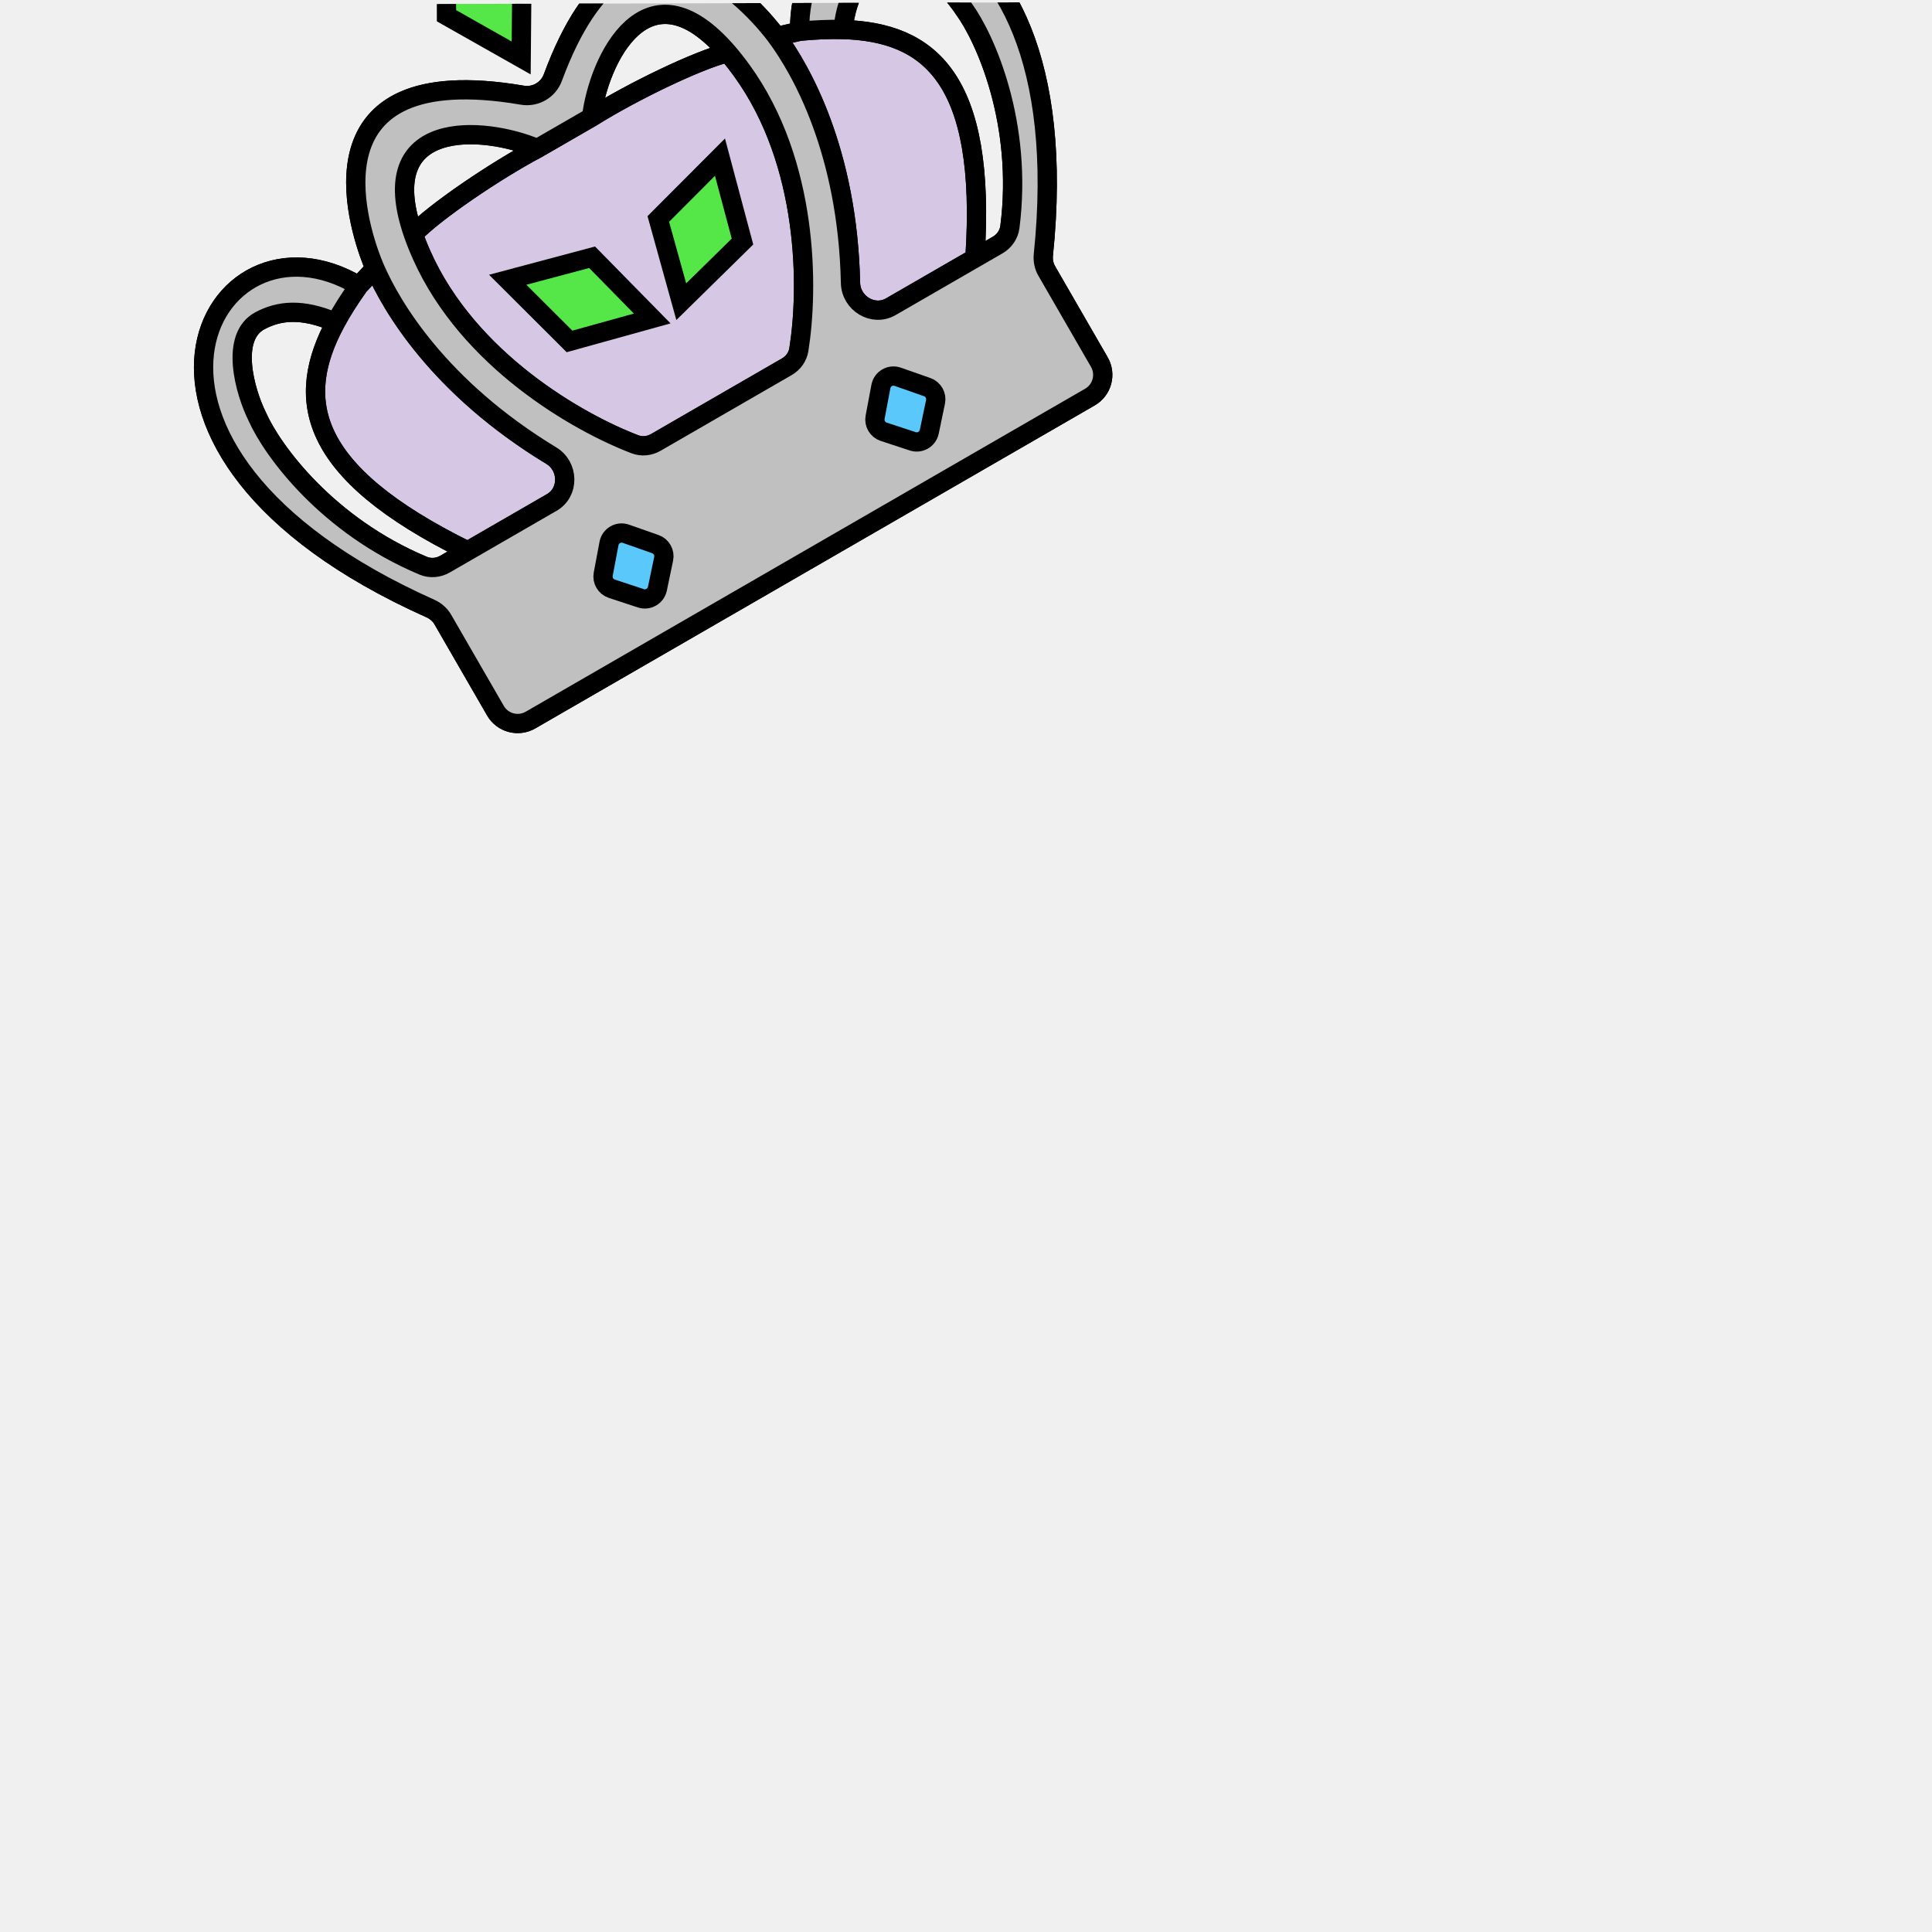
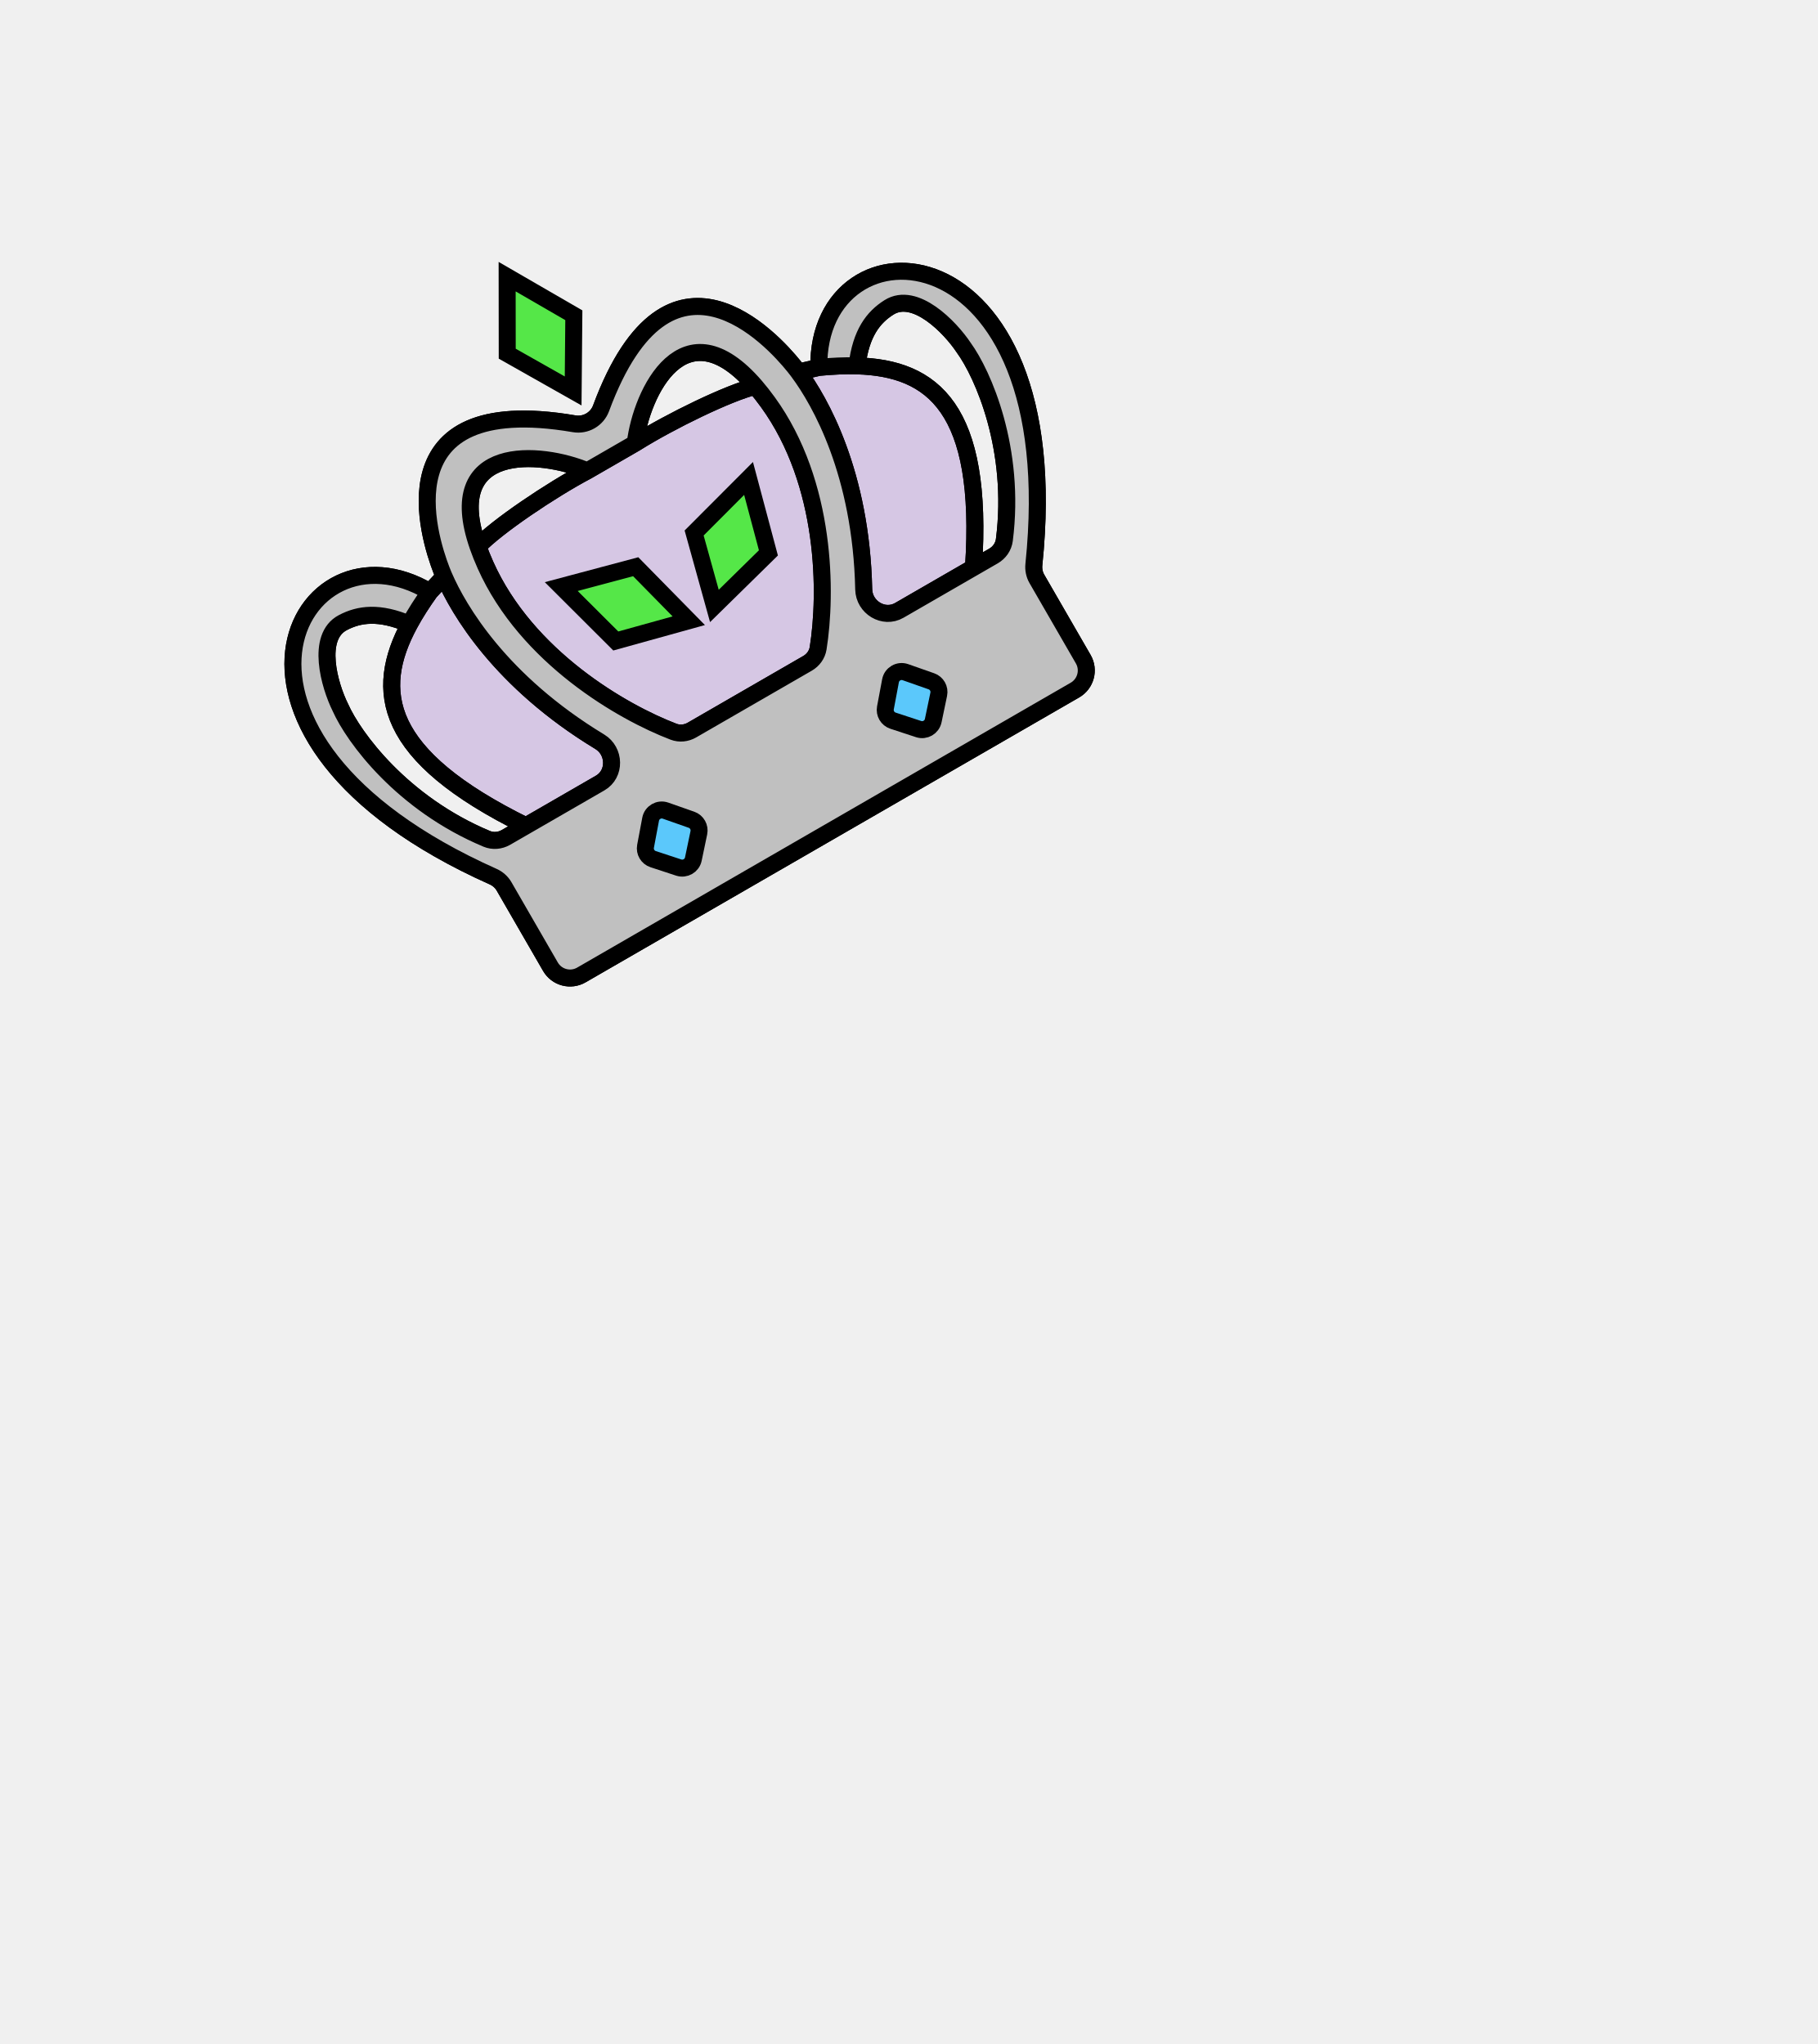
- <svg xmlns="http://www.w3.org/2000/svg" width="3009" height="3009" viewBox="0 0 3009 3009" fill="none">
-   <g clip-path="url(#clip0_4368_3910)">
+ <svg xmlns="http://www.w3.org/2000/svg" width="3209" height="3609" viewBox="-200 -600 3209 3609" fill="none">
+   <g>
    <path d="M656.976 397.833C729.684 560.419 898.892 657.555 988.947 691.965C999.609 696.039 1011.49 694.744 1021.38 689.037L1123.4 630.134L1225.42 571.232C1235.31 565.525 1242.37 555.881 1244.17 544.61C1259.4 449.415 1259.88 254.309 1155.43 110.049C1147.92 99.674 1140.57 90.355 1133.39 82.022C1086.33 93.519 983.502 143.479 921.377 182.482L879.055 206.917L836.733 231.351C771.893 265.652 677.215 329.719 643.727 364.728C647.351 375.116 651.747 386.14 656.976 397.833Z" fill="#D6C7E4" />
    <path d="M583.979 418.029L558.843 445.08C545.206 464.215 532.975 483.195 522.796 502.079C459.295 619.886 475.635 733.936 728.397 858.189L859.38 782.566C886.934 766.658 885.876 726.139 858.669 709.645C683.122 603.223 609.311 476.488 583.979 418.029Z" fill="#D6C7E4" />
    <path d="M1245.42 48.687L1209.42 56.929C1247.38 108.097 1320.23 235.387 1324.62 440.626C1325.3 472.435 1359.87 493.611 1387.42 477.702L1518.4 402.079C1537.18 121.054 1446.58 49.878 1312.8 45.969C1291.36 45.342 1268.81 46.444 1245.42 48.687Z" fill="#D6C7E4" />
    <path d="M583.979 418.029L558.843 445.08M728.397 858.19L859.38 782.566C886.934 766.658 885.876 726.139 858.669 709.645C683.122 603.223 609.311 476.488 583.979 418.029C583.979 418.029 464.717 155.176 702.767 140.491C733.427 138.6 770.015 140.825 813.549 148.26C833.849 151.726 853.862 140.172 861.01 120.858C876.338 79.44 892.705 46.641 909.673 21.034C1041.41 -177.781 1209.42 56.93 1209.42 56.93C1247.38 108.097 1320.23 235.387 1324.62 440.626C1325.3 472.435 1359.87 493.611 1387.42 477.702L1518.4 402.079M558.843 445.08C325.895 305.706 112.893 698.564 670.62 947.898C678.445 951.396 685.376 957.457 689.662 964.881C732.195 1038.55 757.104 1081.7 771.632 1106.86C782.675 1125.99 807.11 1132.5 826.237 1121.46L1261.86 869.954L1697.48 618.447C1716.61 607.404 1723.18 582.985 1712.14 563.857C1697.61 538.694 1672.7 495.551 1630.17 421.88C1625.88 414.456 1624.1 405.423 1624.98 396.897C1687.91 -210.775 1241.19 -222.74 1245.42 48.687M558.843 445.08C545.206 464.215 532.975 483.195 522.796 502.079M728.397 858.19L693.067 878.587C682.688 884.58 670.115 885.678 659.06 881.05C509.683 818.513 424.289 702.03 400.818 649.179C381.45 610.202 357.092 524.574 405.202 499.306C434.068 484.144 469.397 479.092 522.796 502.079M728.397 858.19C475.635 733.936 459.295 619.886 522.796 502.079M643.727 364.728C677.215 329.719 771.893 265.652 836.733 231.351L879.055 206.917L921.377 182.482C983.502 143.479 1086.33 93.519 1133.39 82.022M836.733 231.351C754.062 196.038 580.163 182.53 643.727 364.728M643.727 364.728C647.351 375.116 651.747 386.14 656.976 397.833C729.684 560.419 898.892 657.555 988.947 691.965C999.609 696.039 1011.49 694.744 1021.38 689.037L1123.4 630.134L1225.42 571.232C1235.31 565.525 1242.37 555.881 1244.17 544.61C1259.4 449.415 1259.88 254.309 1155.43 110.049C1147.92 99.674 1140.57 90.355 1133.39 82.022M1209.42 56.93L1245.42 48.687M1245.42 48.687C1268.81 46.444 1291.36 45.342 1312.8 45.969M1518.4 402.079L1553.73 381.682C1564.11 375.689 1571.35 365.35 1572.87 353.462C1593.4 192.829 1535.22 60.635 1501.18 13.883C1477.11 -22.379 1415.14 -86.288 1369.2 -57.258C1341.63 -39.839 1319.59 -11.77 1312.8 45.969M1518.4 402.079C1537.18 121.055 1446.58 49.878 1312.8 45.969M921.377 182.482C932.13 93.23 1007.38 -64.124 1133.39 82.022" stroke="black" stroke-width="30.004" />
    <path fill-rule="evenodd" clip-rule="evenodd" d="M558.843 445.08C325.894 305.706 112.893 698.564 670.62 947.898C678.445 951.396 685.376 957.457 689.662 964.881C732.195 1038.55 757.104 1081.7 771.632 1106.86C782.675 1125.99 807.11 1132.5 826.237 1121.46L1261.86 869.954L1697.48 618.447C1716.61 607.404 1723.18 582.985 1712.14 563.858C1697.61 538.694 1672.7 495.551 1630.17 421.88C1625.88 414.456 1624.1 405.423 1624.98 396.897C1687.91 -210.775 1241.19 -222.74 1245.42 48.687C1268.81 46.444 1291.36 45.342 1312.8 45.969C1319.59 -11.77 1341.63 -39.839 1369.2 -57.258C1415.14 -86.288 1477.11 -22.379 1501.18 13.883C1535.22 60.634 1593.4 192.829 1572.87 353.462C1571.35 365.351 1564.11 375.689 1553.73 381.682L1518.4 402.079L1387.42 477.702C1359.87 493.611 1325.3 472.435 1324.62 440.626C1320.23 235.387 1247.38 108.097 1209.42 56.93C1209.42 56.93 1041.41 -177.78 909.673 21.034C892.705 46.641 876.338 79.44 861.01 120.858C853.862 140.172 833.849 151.726 813.549 148.26C770.015 140.825 733.427 138.6 702.767 140.491C464.717 155.176 583.979 418.029 583.979 418.029C609.31 476.488 683.122 603.223 858.669 709.645C885.876 726.139 886.934 766.658 859.38 782.566L728.397 858.19L693.067 878.587C682.688 884.58 670.115 885.678 659.06 881.05C509.683 818.513 424.289 702.03 400.818 649.179C381.45 610.202 357.092 524.574 405.202 499.306C434.068 484.144 469.397 479.092 522.796 502.079C532.975 483.195 545.206 464.215 558.843 445.08ZM1021.38 689.037C1011.49 694.744 999.609 696.039 988.947 691.965C898.892 657.555 729.684 560.419 656.976 397.833C651.747 386.14 647.351 375.116 643.727 364.728C580.163 182.53 754.062 196.038 836.733 231.351L879.055 206.917L921.377 182.482C932.13 93.23 1007.38 -64.124 1133.39 82.022C1140.57 90.355 1147.92 99.674 1155.43 110.049C1259.88 254.309 1259.4 449.415 1244.17 544.61C1242.37 555.881 1235.31 565.525 1225.42 571.232L1123.4 630.134L1021.38 689.037Z" fill="#C0C0C0" />
    <path d="M583.979 418.029L558.843 445.08M728.397 858.189L859.38 782.566C886.934 766.658 885.876 726.139 858.669 709.645C683.122 603.223 609.31 476.488 583.979 418.029C583.979 418.029 464.717 155.176 702.767 140.491C733.427 138.6 770.015 140.825 813.549 148.26C833.849 151.726 853.862 140.172 861.01 120.858C876.338 79.44 892.705 46.641 909.673 21.034C1041.41 -177.781 1209.42 56.93 1209.42 56.93C1247.38 108.097 1320.23 235.387 1324.62 440.626C1325.3 472.435 1359.87 493.611 1387.42 477.702L1518.4 402.079M558.843 445.08C325.894 305.706 112.893 698.564 670.62 947.898C678.445 951.396 685.376 957.457 689.662 964.881C732.195 1038.55 757.104 1081.7 771.632 1106.86C782.675 1125.99 807.11 1132.5 826.237 1121.46L1261.86 869.954L1697.48 618.447C1716.61 607.404 1723.18 582.985 1712.14 563.858C1697.61 538.694 1672.7 495.551 1630.17 421.88C1625.88 414.456 1624.1 405.423 1624.98 396.897C1687.91 -210.775 1241.19 -222.74 1245.42 48.686M558.843 445.08C545.206 464.215 532.975 483.195 522.796 502.079M728.397 858.189L693.067 878.587C682.688 884.58 670.115 885.678 659.06 881.05C509.683 818.513 424.289 702.03 400.818 649.179C381.45 610.202 357.092 524.574 405.202 499.306C434.068 484.144 469.397 479.092 522.796 502.079M728.397 858.189C475.635 733.936 459.295 619.886 522.796 502.079M643.727 364.728C677.215 329.719 771.893 265.652 836.733 231.351L879.055 206.917L921.377 182.482C983.502 143.479 1086.33 93.519 1133.39 82.022M836.733 231.351C754.062 196.038 580.163 182.53 643.727 364.728M643.727 364.728C647.351 375.116 651.747 386.14 656.976 397.833C729.684 560.419 898.892 657.555 988.947 691.965C999.609 696.039 1011.49 694.744 1021.38 689.037L1123.4 630.134L1225.42 571.232C1235.31 565.525 1242.37 555.881 1244.17 544.61C1259.4 449.415 1259.88 254.309 1155.43 110.049C1147.92 99.674 1140.57 90.355 1133.39 82.022M1209.42 56.93L1245.42 48.686M1245.42 48.686C1268.81 46.444 1291.36 45.342 1312.8 45.969M1518.4 402.079L1553.73 381.682C1564.11 375.689 1571.35 365.351 1572.87 353.462C1593.4 192.829 1535.22 60.635 1501.18 13.883C1477.11 -22.379 1415.14 -86.288 1369.2 -57.258C1341.63 -39.839 1319.59 -11.77 1312.8 45.969M1518.4 402.079C1537.18 121.055 1446.58 49.878 1312.8 45.969M921.377 182.482C932.13 93.23 1007.38 -64.124 1133.39 82.022" stroke="black" stroke-width="30.004" />
    <path d="M811.725 90.297L695.365 24.504L695.209 -111.515L812.926 -43.37L811.725 90.297Z" fill="#55E748" />
    <path d="M811.725 90.297L695.365 24.504L695.209 -111.515L812.926 -43.37L811.725 90.297Z" stroke="black" stroke-width="30.004" />
    <path d="M1023.87 916.884C1021.43 928.56 1009.38 935.519 998.046 931.793L952.908 916.952C943.381 913.82 937.647 904.116 939.499 894.26L948.477 846.471C950.74 834.428 963.202 827.233 974.763 831.295L1020.64 847.414C1030.1 850.739 1035.64 860.556 1033.59 870.373L1023.87 916.884Z" fill="#5BC8FB" stroke="black" stroke-width="30.004" />
    <path d="M1447.32 672.403C1444.88 684.08 1432.83 691.039 1421.5 687.313L1376.36 672.472C1366.83 669.339 1361.1 659.636 1362.95 649.78L1371.93 601.991C1374.19 589.948 1386.65 582.752 1398.22 586.815L1444.09 602.934C1453.55 606.258 1459.09 616.076 1457.04 625.893L1447.32 672.403Z" fill="#5BC8FB" stroke="black" stroke-width="30.004" />
    <path d="M1015.8 495.999L886.998 531.754L790.708 435.686L922.132 400.633L1015.8 495.999Z" fill="#55E748" />
    <path d="M1015.8 495.999L886.998 531.754L790.708 435.686L922.132 400.633L1015.8 495.999Z" stroke="black" stroke-width="30.004" />
    <path d="M1061.03 469.881L1156.4 376.213L1121.34 244.789L1025.28 341.079L1061.03 469.881Z" fill="#55E748" />
    <path d="M1061.03 469.881L1156.4 376.213L1121.34 244.789L1025.28 341.079L1061.03 469.881Z" stroke="black" stroke-width="30.004" />
  </g>
-   <defs>
-     <clipPath id="clip0_4368_3910">
-       <rect width="3000" height="3000" fill="white" transform="translate(0 8.055) rotate(-0.153839)" />
-     </clipPath>
-   </defs>
</svg>
